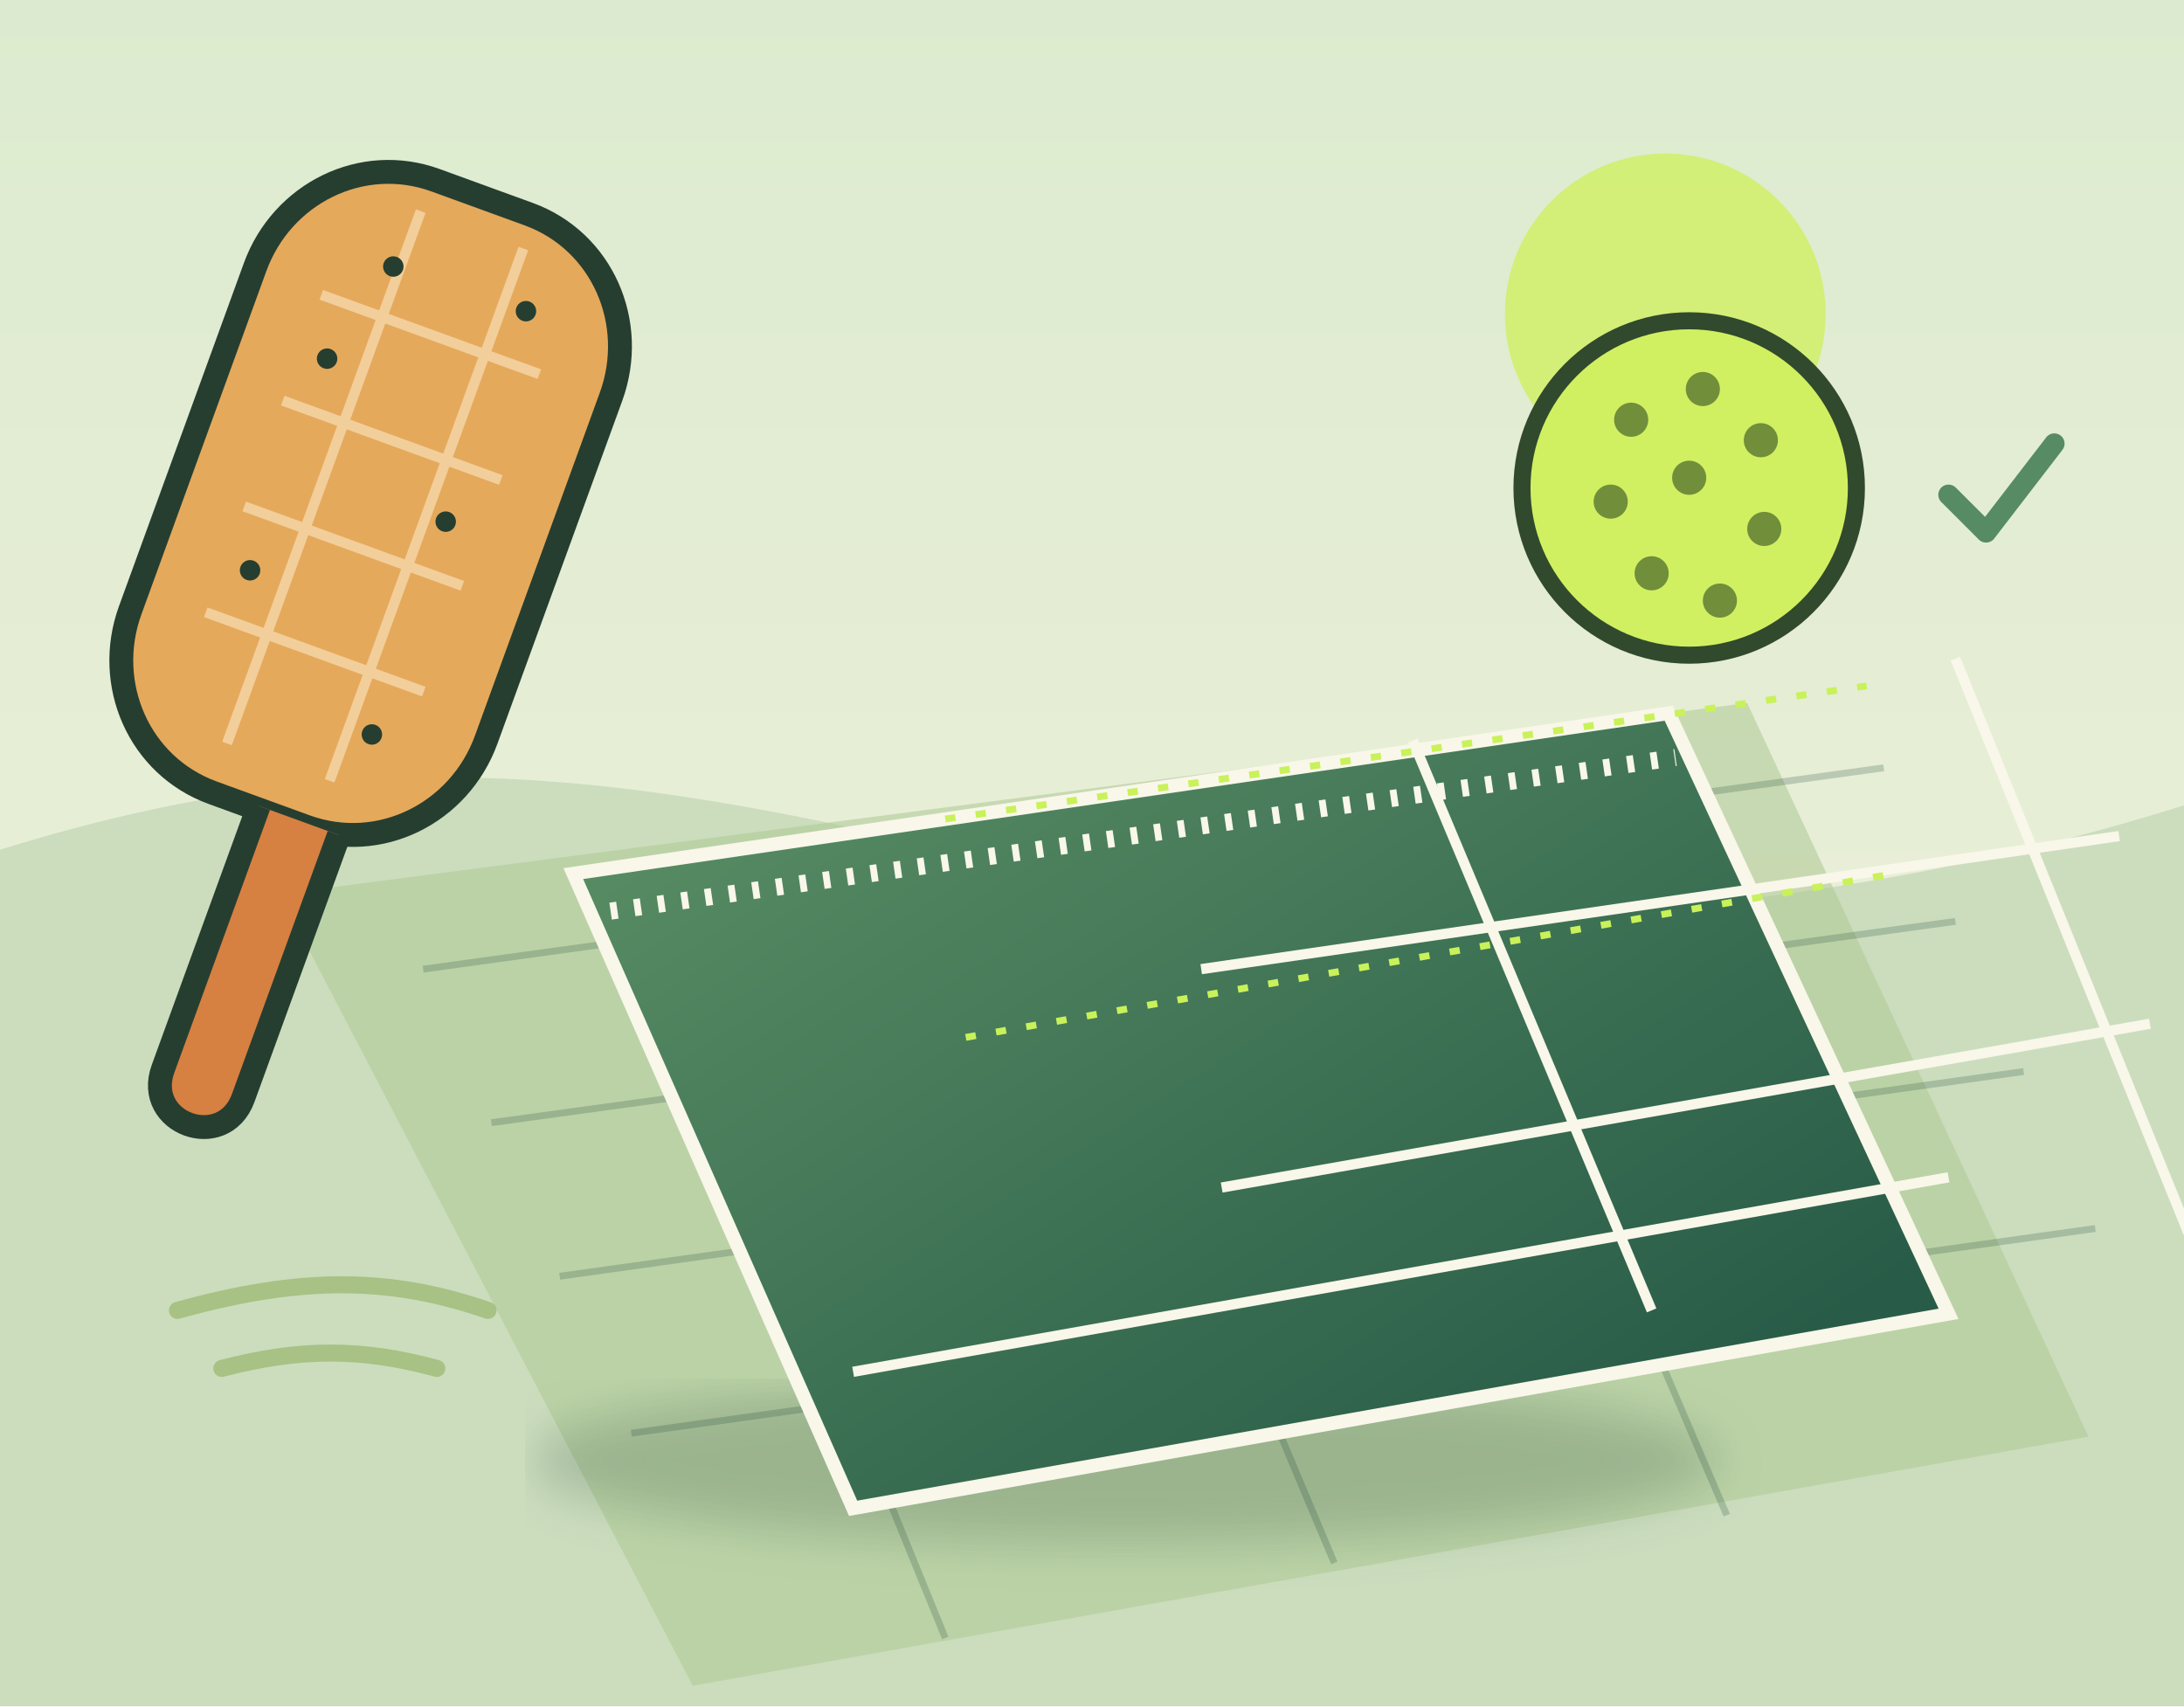
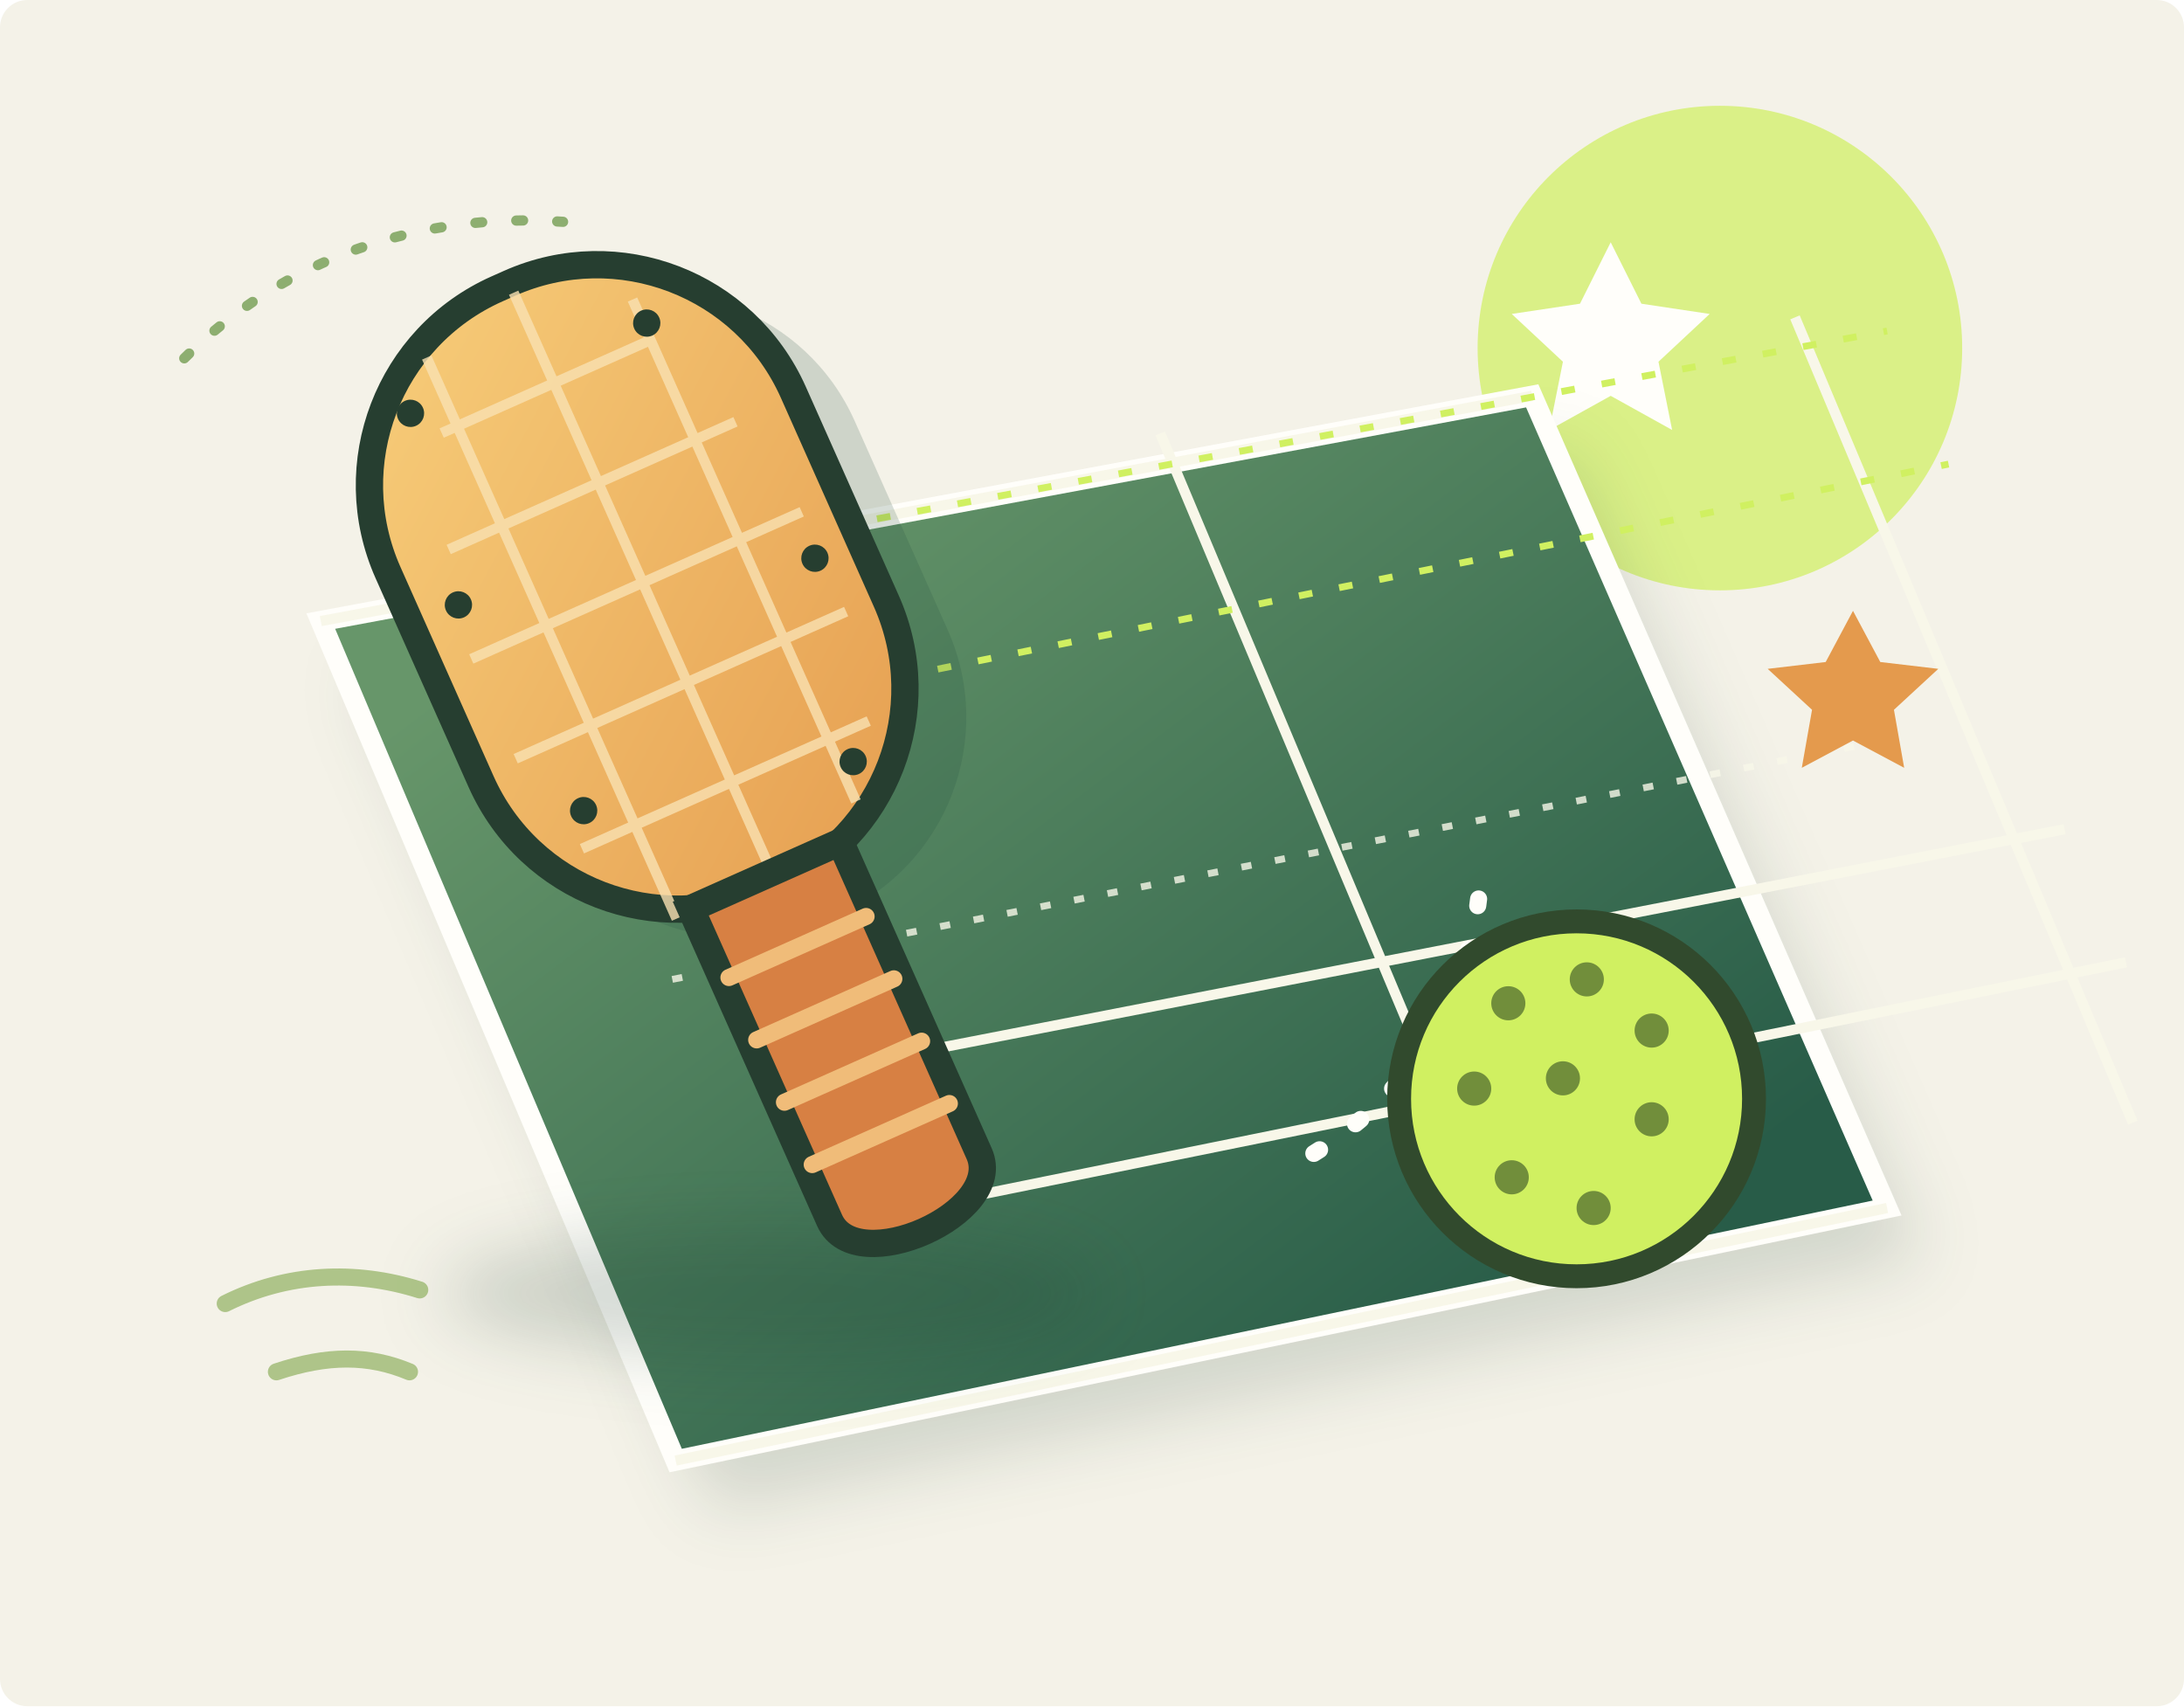
<svg xmlns="http://www.w3.org/2000/svg" viewBox="0 0 640 500" fill="none">
  <defs>
-     <linearGradient id="sky" x1="320" y1="0" x2="320" y2="500" gradientUnits="userSpaceOnUse">
-       <stop stop-color="#DCEBCF" />
-       <stop offset="1" stop-color="#F3F1DE" />
-     </linearGradient>
-     <linearGradient id="court" x1="250" y1="205" x2="415" y2="464" gradientUnits="userSpaceOnUse">
-       <stop stop-color="#578B63" />
+     <linearGradient id="court" x1="212" y1="139" x2="418" y2="411" gradientUnits="userSpaceOnUse">
+       <stop stop-color="#67966A" />
      <stop offset="1" stop-color="#285C48" />
    </linearGradient>
-     <filter id="shadow" x="0" y="0" width="640" height="520" color-interpolation-filters="sRGB">
-       <feGaussianBlur stdDeviation="7" />
+     <linearGradient id="paddle" x1="154" y1="100" x2="287" y2="270" gradientUnits="userSpaceOnUse">
+       <stop stop-color="#F5C875" />
+       <stop offset="1" stop-color="#E49A4D" />
+     </linearGradient>
+     <filter id="soft-shadow" x="30" y="34" width="580" height="450" color-interpolation-filters="sRGB" filterUnits="userSpaceOnUse">
+       <feGaussianBlur stdDeviation="10" />
    </filter>
  </defs>
-   <path fill="url(#sky)" d="M0 0h640v500H0z" />
-   <circle cx="488" cy="92" r="47" fill="#D0F061" opacity=".8" />
-   <path d="M0 249c119-37 196-19 301 5 95 22 218 20 339-18v264H0V249Z" fill="#CBDDBD" />
-   <path d="m82 262 430-56 100 215-409 73L82 262Z" fill="#ADC993" opacity=".55" />
-   <g opacity=".23" stroke="#244B3C" stroke-width="2">
-     <path d="m124 284 428-59M144 329l429-59M164 374l429-60M185 420l429-60" />
-     <path d="m184 252 93 228M298 237l93 221M411 222l95 222" />
+   <rect width="640" height="500" rx="8" fill="#F4F2E8" />
+   <circle cx="504" cy="102" r="71" fill="#D0F061" opacity=".72" />
+   <path d="M54 105c29-29 69-43 111-40" stroke="#8DAE70" stroke-width="3" stroke-linecap="round" stroke-dasharray="2 10" />
+   <path d="m472 71 9 18 20 3-15 14 4 20-18-10-18 10 4-20-15-14 20-3 9-18Z" fill="#fffefa" />
+   <path d="m105 197 355-66 104 238-355 74-104-246Z" fill="#193B2F" opacity=".15" filter="url(#soft-shadow)" />
+   <path d="m94 182 355-66 104 238-355 74L94 182Z" fill="url(#court)" stroke="#fffefa" stroke-width="6" />
+   <path d="m94 182 355-66m-251 312 355-74m-303-42 355-69m-337 111 355-72m-283-155 99 236m87-270 99 236" stroke="#F8F7E9" stroke-width="3" />
+   <path d="m198 163 355-66m-337 111 355-72" stroke="#D0F061" stroke-width="2" stroke-dasharray="4 8" />
+   <path d="m197 287 355-70" stroke="#F8F7E9" stroke-width="2" stroke-dasharray="3 7" opacity=".8" />
+   <ellipse cx="226" cy="379" rx="97" ry="19" fill="#193B2F" opacity=".18" filter="url(#soft-shadow)" />
+   <g transform="rotate(-24 216 223)">
+     <rect x="151" y="75" width="130" height="193" rx="63" fill="#244B3C" opacity=".18" transform="translate(7 8)" />
+     <rect x="145" y="68" width="130" height="193" rx="63" fill="url(#paddle)" stroke="#263E30" stroke-width="8" />
+     <path d="M176 100h68M164 132h92M157 164h106M157 196h106M164 228h92M181 78v180m31-187v193m31-177v161" stroke="#F9E1B2" stroke-width="3" opacity=".8" />
+     <g fill="#263E30">
+       <circle cx="170" cy="91" r="4" />
+       <circle cx="244" cy="95" r="4" />
+       <circle cx="160" cy="148" r="4" />
+       <circle cx="261" cy="178" r="4" />
+       <circle cx="169" cy="218" r="4" />
+       <circle cx="247" cy="237" r="4" />
+     </g>
+     <path d="M186 257h48v100c0 19-48 19-48 0V257Z" fill="#D78043" stroke="#263E30" stroke-width="8" />
+     <path d="M188 280h44m-44 20h44m-44 20h44m-44 20h44" stroke="#F0BC79" stroke-width="5" stroke-linecap="round" />
  </g>
-   <ellipse cx="329" cy="428" rx="175" ry="24" fill="#193B2F" opacity=".2" filter="url(#shadow)" />
-   <path d="m168 256 321-47 82 176-321 57-82-186Z" fill="url(#court)" stroke="#F8F7E9" stroke-width="4" />
-   <path d="m168 256 321-47m-239 193 321-57m-219-61 269-39m-263 103 272-48m-216-83 70 167m89-191 71 175" stroke="#F8F7E9" stroke-width="3" />
-   <path d="m277 240 270-39m-264 103 272-48" stroke="#C9F15A" stroke-width="2" stroke-dasharray="3 6" />
-   <path d="M172 268 491 222" stroke="#F8F7E9" stroke-width="5" stroke-dasharray="2 5" />
-   <g transform="rotate(20 116 155)">
-     <path d="M92 55c-23 0-41 19-41 42v107c0 23 18 42 41 42h29c23 0 41-19 41-42V97c0-23-18-42-41-42H92Z" fill="#E5A95C" stroke="#263E30" stroke-width="7" />
-     <path d="M106 245v82c0 17 25 17 25 0v-82" fill="#D68042" stroke="#263E30" stroke-width="7" />
-     <path d="M72 98h68M72 131h68M72 164h68M72 197h68M91 65v166m32-166v166" stroke="#F4D5A5" stroke-width="3" opacity=".85" />
-     <circle cx="89" cy="83" r="3" fill="#263E30" />
-     <circle cx="130" cy="82" r="3" fill="#263E30" />
-     <circle cx="80" cy="115" r="3" fill="#263E30" />
-     <circle cx="129" cy="148" r="3" fill="#263E30" />
-     <circle cx="80" cy="181" r="3" fill="#263E30" />
-     <circle cx="130" cy="214" r="3" fill="#263E30" />
+   <path d="M385 338c31-19 47-49 49-82" stroke="#fffefa" stroke-width="5" stroke-linecap="round" stroke-dasharray="2 13" />
+   <circle cx="462" cy="322" r="52" fill="#D0F061" stroke="#314A2D" stroke-width="7" />
+   <g fill="#718E3B">
+     <circle cx="442" cy="294" r="5" />
+     <circle cx="465" cy="287" r="5" />
+     <circle cx="484" cy="302" r="5" />
+     <circle cx="432" cy="319" r="5" />
+     <circle cx="458" cy="316" r="5" />
+     <circle cx="484" cy="328" r="5" />
+     <circle cx="443" cy="345" r="5" />
+     <circle cx="467" cy="354" r="5" />
  </g>
-   <g transform="translate(431 80)">
-     <circle cx="64" cy="63" r="49" fill="#D0F061" stroke="#314A2D" stroke-width="5" />
-     <g fill="#718E3B">
-       <circle cx="47" cy="43" r="5" />
-       <circle cx="68" cy="34" r="5" />
-       <circle cx="85" cy="49" r="5" />
-       <circle cx="41" cy="67" r="5" />
-       <circle cx="64" cy="60" r="5" />
-       <circle cx="86" cy="75" r="5" />
-       <circle cx="53" cy="88" r="5" />
-       <circle cx="73" cy="96" r="5" />
-     </g>
-   </g>
-   <path d="M52 384c36-10 62-10 91 0m-78 17c23-6 41-6 63 0" stroke="#88AC56" stroke-width="5" stroke-linecap="round" opacity=".55" />
-   <path d="m571 145 11 11 20-26" stroke="#578B63" stroke-width="6" stroke-linecap="round" stroke-linejoin="round" />
+   <path d="m543 179 8 15 17 2-13 12 3 17-15-8-15 8 3-17-13-12 17-2 8-15Z" fill="#E49A4D" />
+   <path d="M66 382c18-9 38-10 57-4m-42 24c15-5 27-5 39 0" stroke="#88AC56" stroke-width="5" stroke-linecap="round" opacity=".65" />
</svg>
